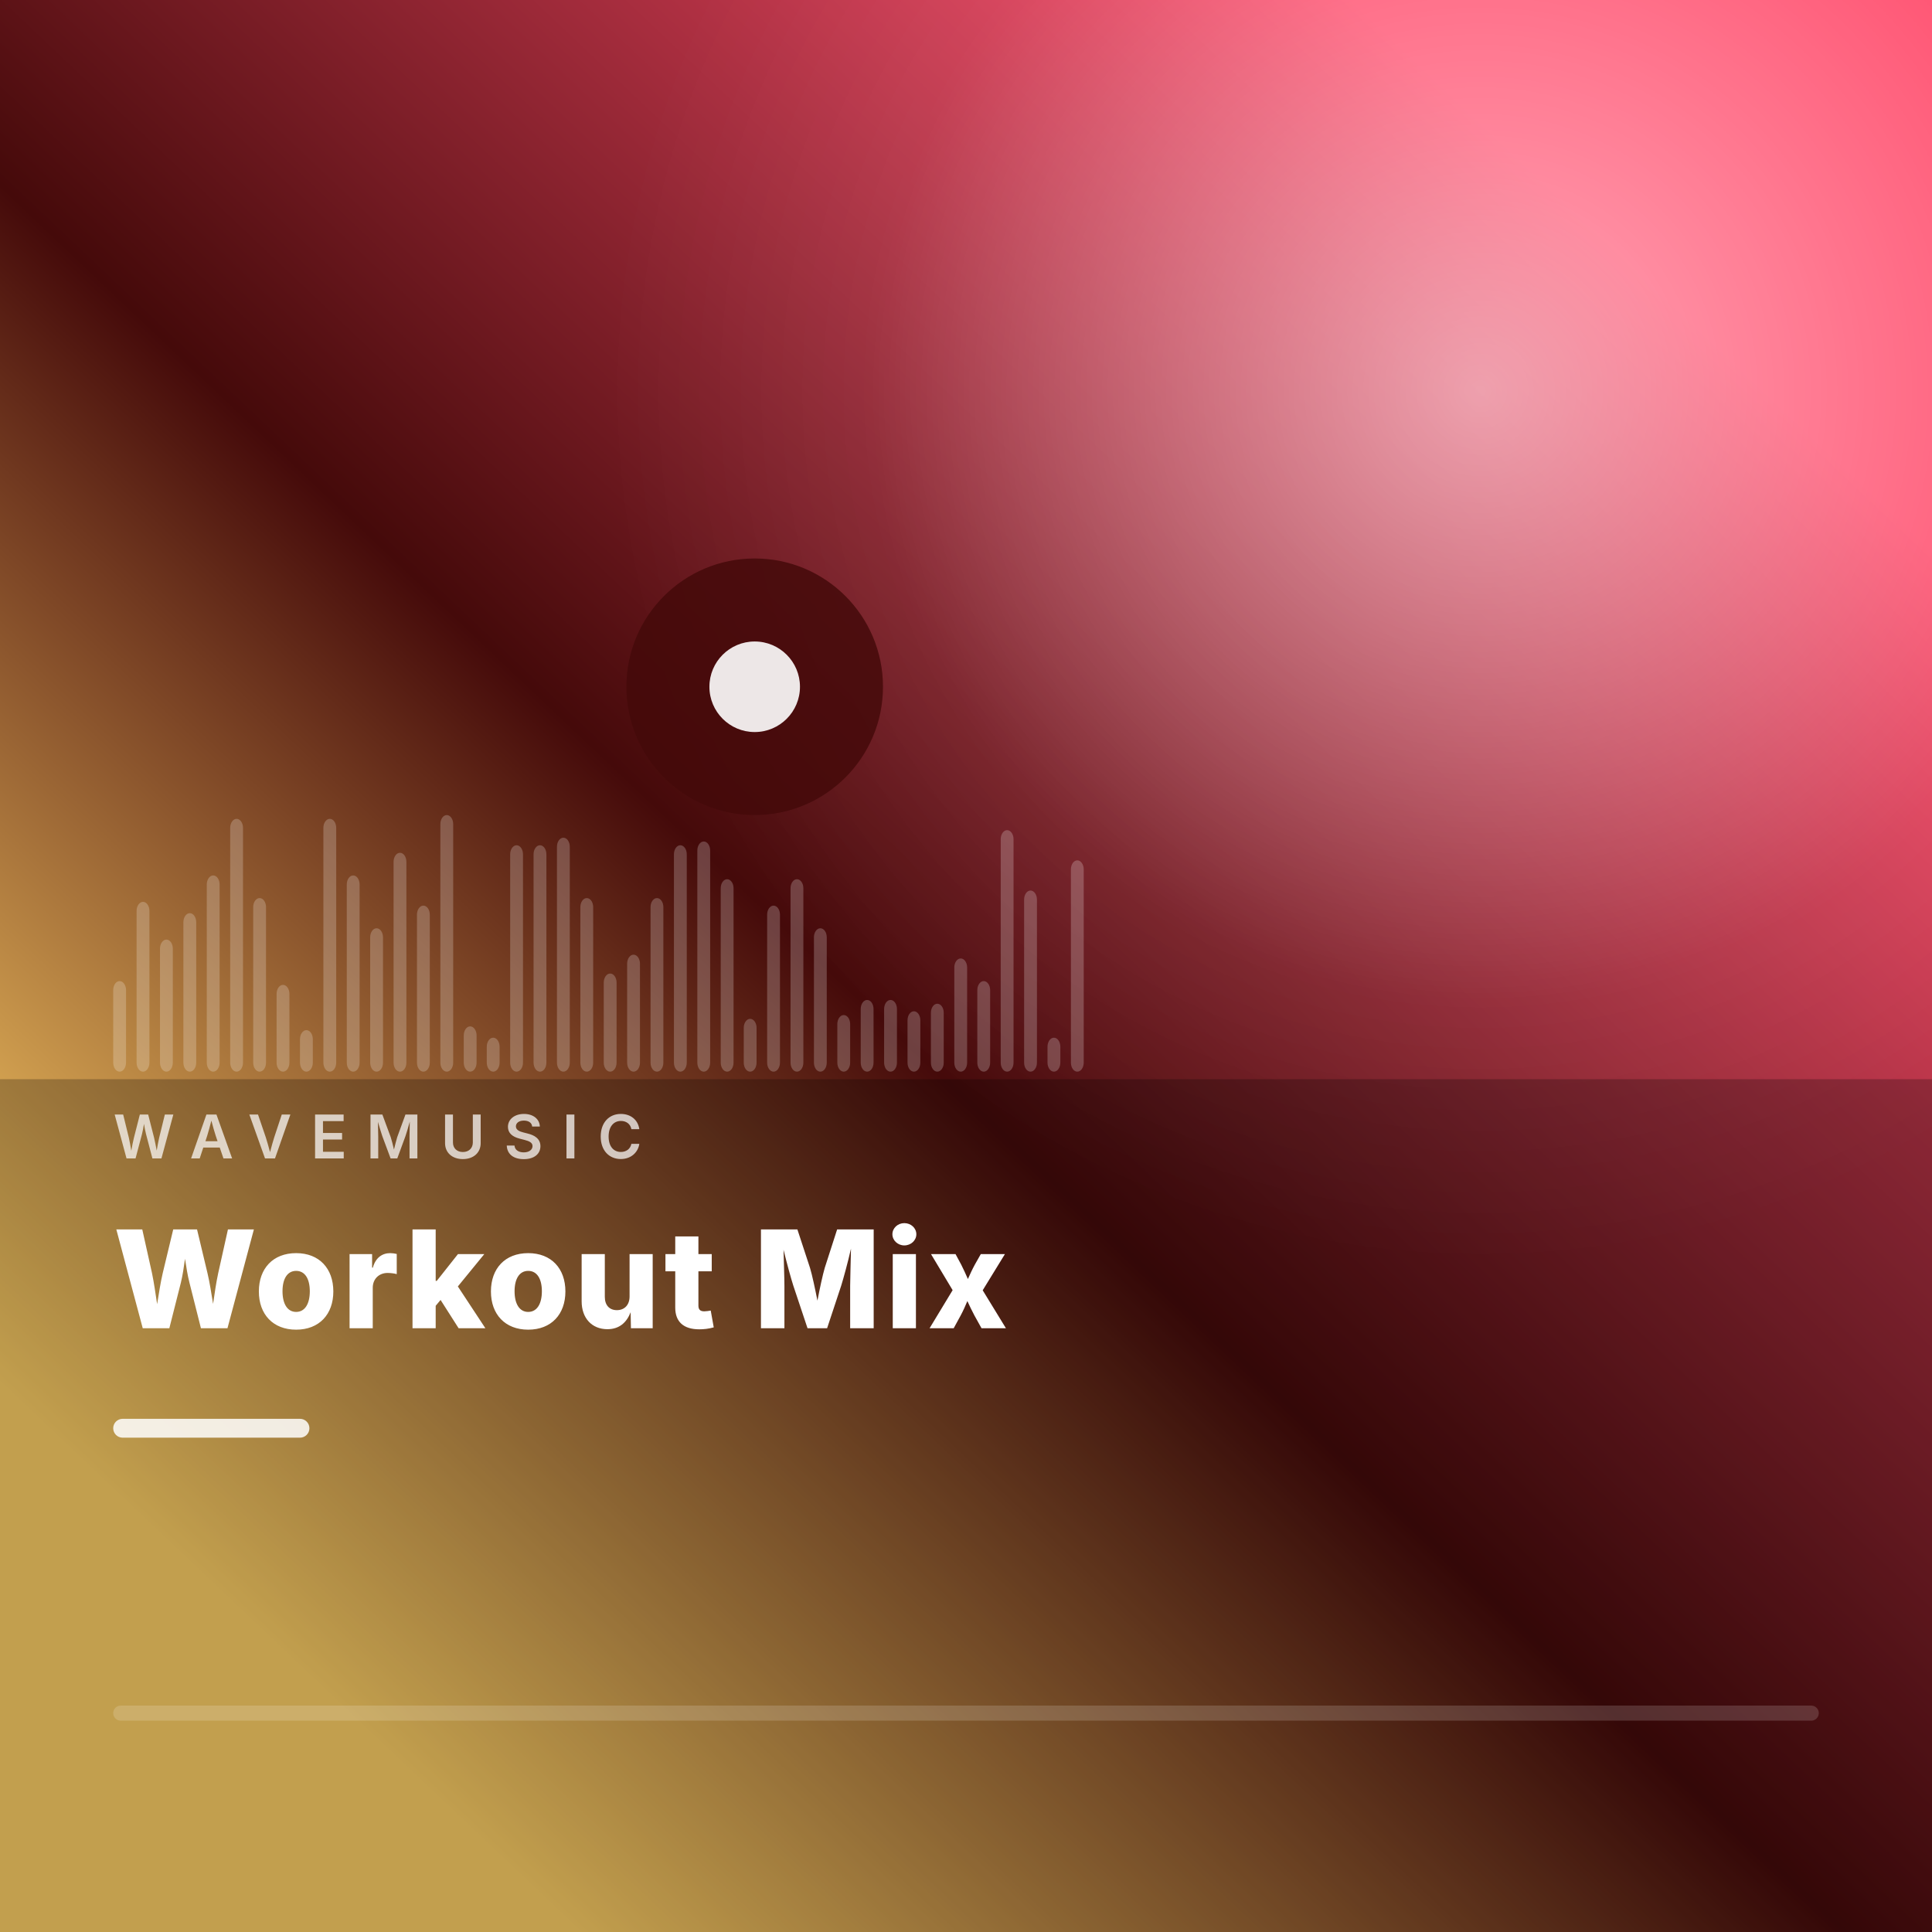
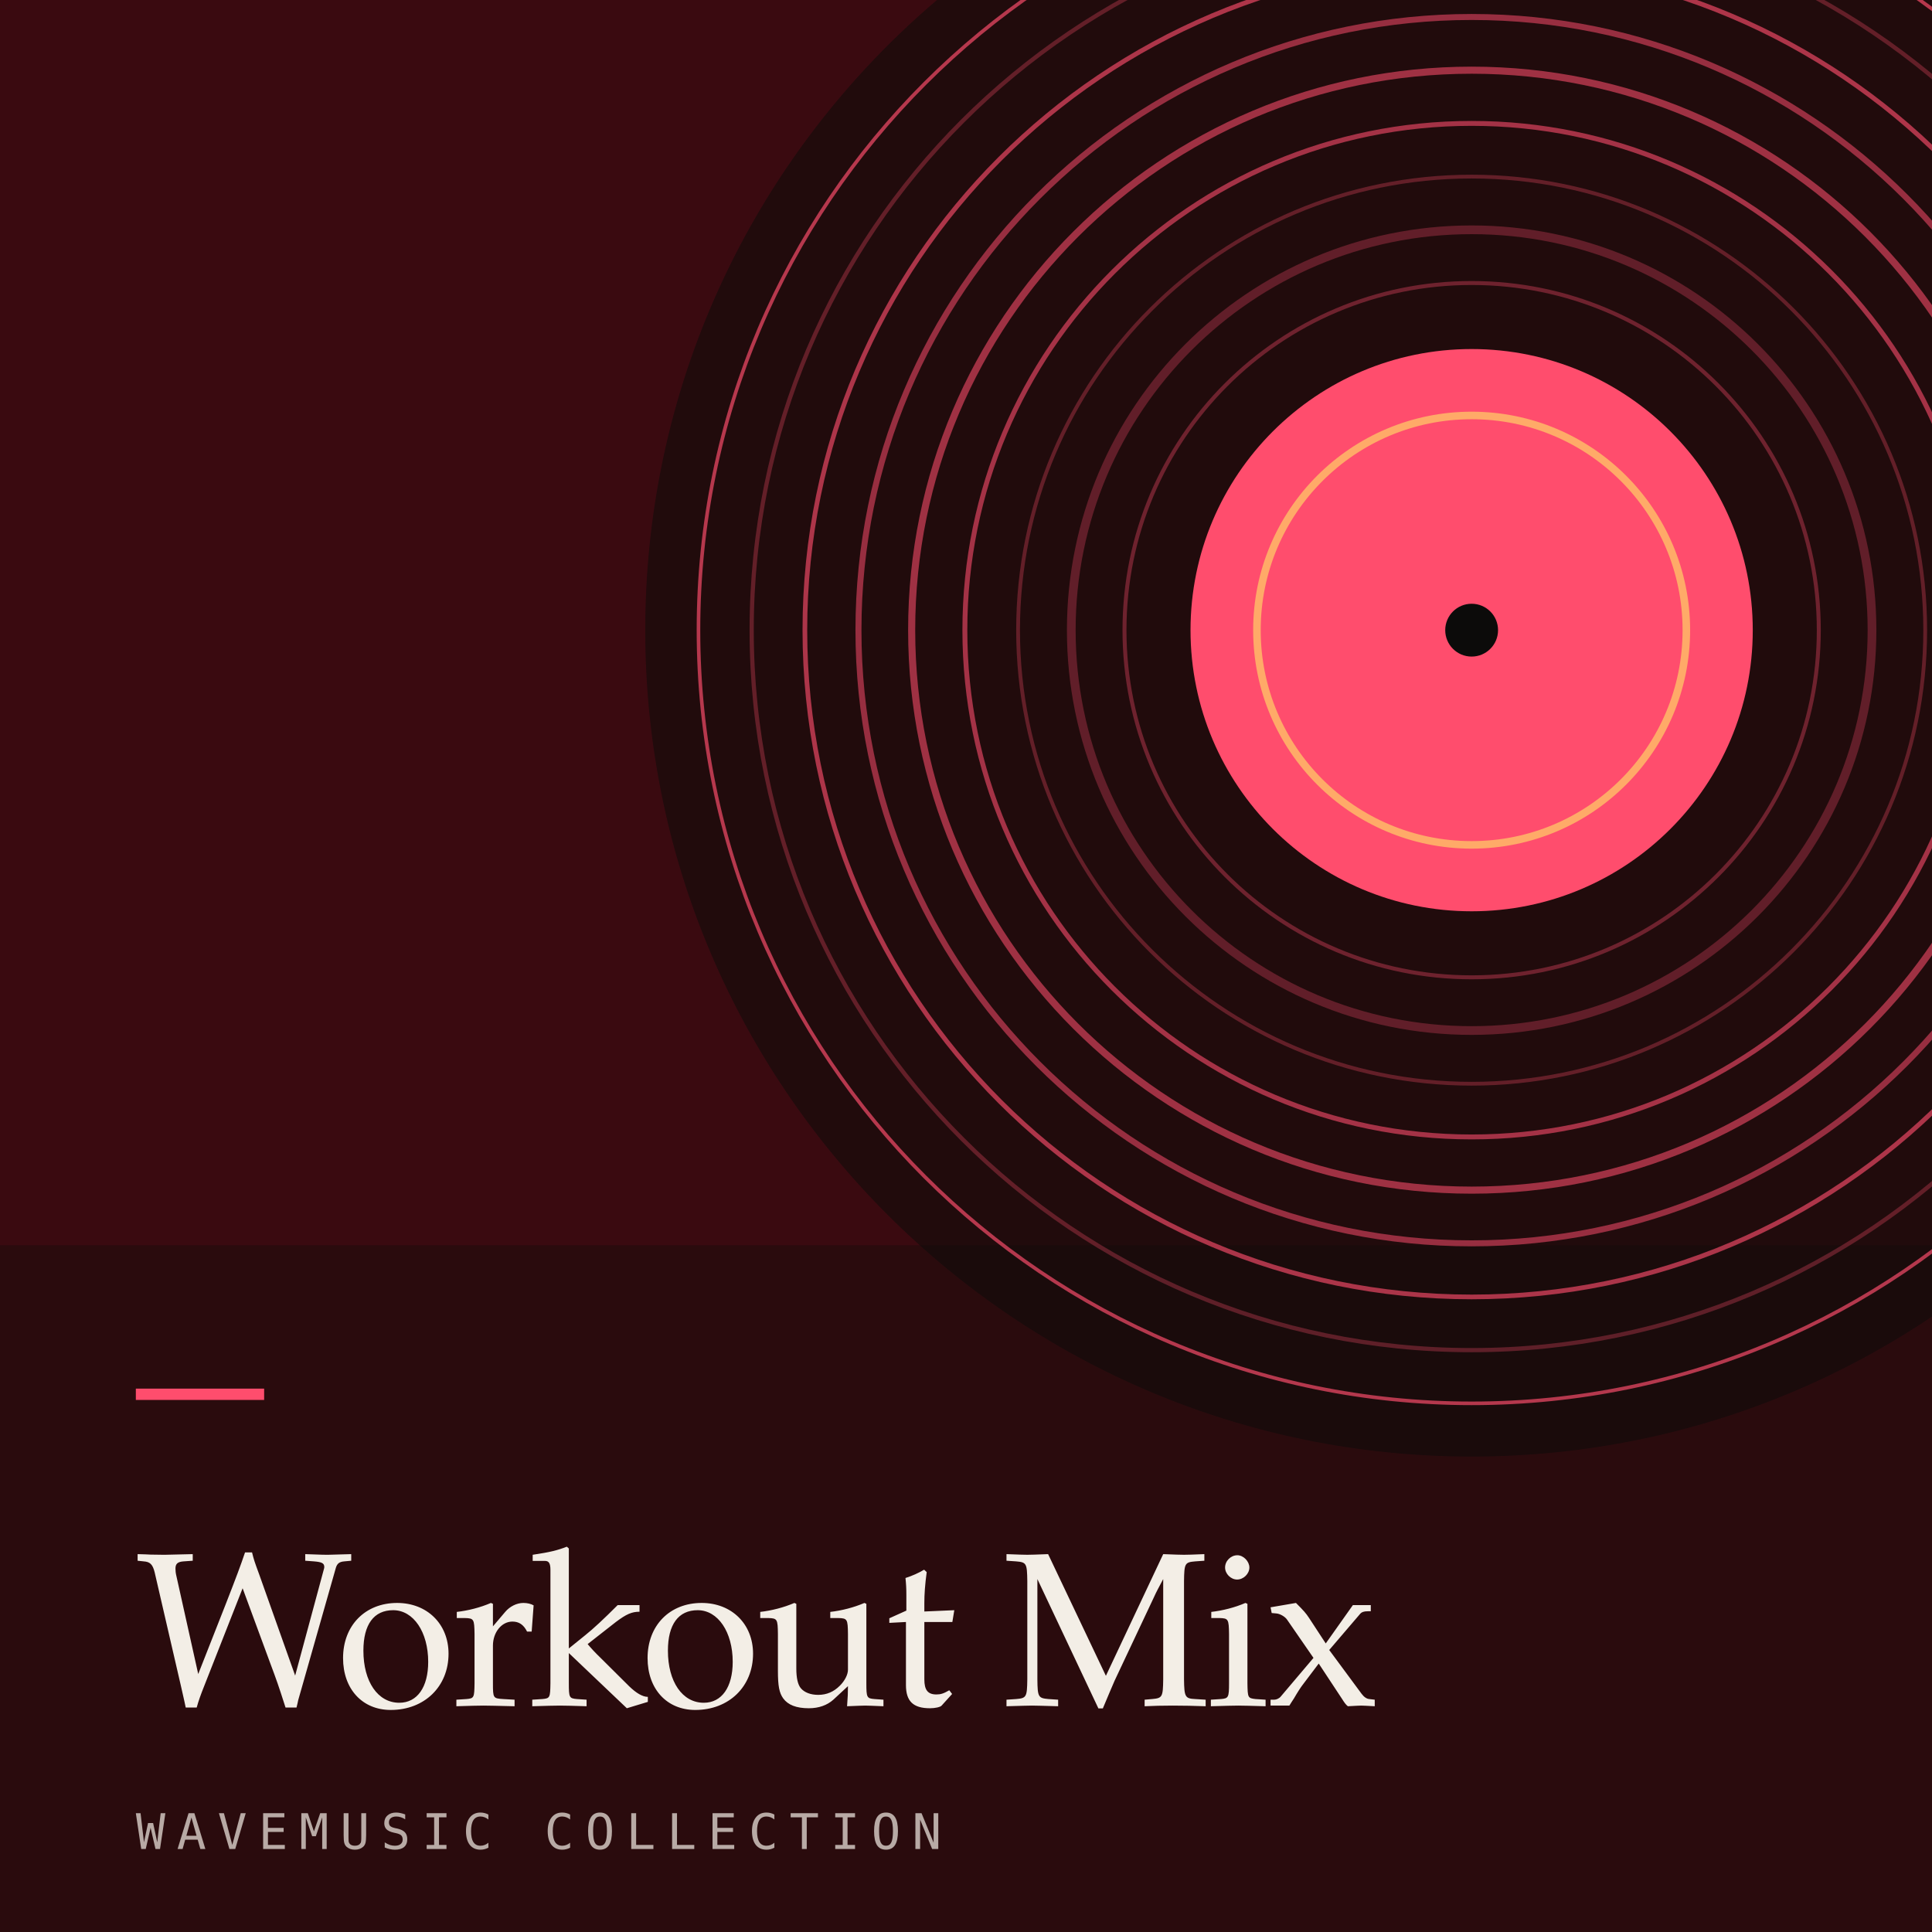
<svg xmlns="http://www.w3.org/2000/svg" viewBox="0 0 512 512" width="512" height="512" role="img" aria-label="Workout Mix">
-   <defs>
-     <linearGradient id="bgp2" gradientTransform="rotate(133 0.5 0.5)">
-       <stop offset="0" stop-color="#ff4d6d" />
-       <stop offset="0.55" stop-color="#450a0a" />
-       <stop offset="1" stop-color="#ffd166" />
-     </linearGradient>
-     <radialGradient id="glowp2" cx="0.5" cy="0.5" r="0.5">
-       <stop offset="0" stop-color="#ffffff" stop-opacity="0.5" />
-       <stop offset="0.7" stop-color="#ffffff" stop-opacity="0.05" />
-       <stop offset="1" stop-color="#ffffff" stop-opacity="0" />
-     </radialGradient>
-   </defs>
-   <rect width="512" height="512" fill="url(#bgp2)" />
-   <circle cx="392" cy="104" r="230" fill="url(#glowp2)" />
-   <g>
-     <circle cx="-51" cy="-21" r="39" fill="none" stroke="#ffffff3d" stroke-width="2" />
-     <circle cx="-28" cy="15" r="-6" fill="none" stroke="#ff4d6d73" stroke-width="5" stroke-dasharray="11 9" />
-     <circle cx="57" cy="-19" r="-39" fill="none" stroke="#ffffff3d" stroke-width="2" />
-     <circle cx="200" cy="182" r="34" fill="#450a0ad9" />
-     <circle cx="200" cy="182" r="12" fill="#ffffff" opacity="0.9" />
-   </g>
-   <g>
-     <rect x="30.0" y="260.0" width="3.40" height="24" rx="2.4" fill="#ffffff" opacity="0.22" />
-     <rect x="36.2" y="239.0" width="3.40" height="45" rx="2.4" fill="#ffffff" opacity="0.22" />
-     <rect x="42.4" y="249.0" width="3.40" height="35" rx="2.4" fill="#ffffff" opacity="0.22" />
-     <rect x="48.6" y="242.0" width="3.40" height="42" rx="2.4" fill="#ffffff" opacity="0.22" />
-     <rect x="54.8" y="232.0" width="3.40" height="52" rx="2.4" fill="#ffffff" opacity="0.22" />
-     <rect x="61.0" y="217.0" width="3.40" height="67" rx="2.4" fill="#ffffff" opacity="0.22" />
-     <rect x="67.1" y="238.0" width="3.40" height="46" rx="2.4" fill="#ffffff" opacity="0.22" />
-     <rect x="73.3" y="261.0" width="3.40" height="23" rx="2.4" fill="#ffffff" opacity="0.22" />
-     <rect x="79.5" y="273.0" width="3.40" height="11" rx="2.4" fill="#ffffff" opacity="0.22" />
-     <rect x="85.7" y="217.0" width="3.40" height="67" rx="2.4" fill="#ffffff" opacity="0.22" />
-     <rect x="91.9" y="232.0" width="3.40" height="52" rx="2.4" fill="#ffffff" opacity="0.22" />
-     <rect x="98.1" y="246.0" width="3.40" height="38" rx="2.4" fill="#ffffff" opacity="0.22" />
-     <rect x="104.3" y="226.0" width="3.40" height="58" rx="2.4" fill="#ffffff" opacity="0.22" />
-     <rect x="110.5" y="240.0" width="3.40" height="44" rx="2.4" fill="#ffffff" opacity="0.22" />
-     <rect x="116.7" y="216.0" width="3.40" height="68" rx="2.4" fill="#ffffff" opacity="0.22" />
-     <rect x="122.9" y="272.0" width="3.40" height="12" rx="2.4" fill="#ffffff" opacity="0.22" />
-     <rect x="129.0" y="275.0" width="3.40" height="9" rx="2.4" fill="#ffffff" opacity="0.22" />
-     <rect x="135.2" y="224.0" width="3.40" height="60" rx="2.4" fill="#ffffff" opacity="0.22" />
-     <rect x="141.4" y="224.0" width="3.40" height="60" rx="2.4" fill="#ffffff" opacity="0.22" />
-     <rect x="147.6" y="222.0" width="3.40" height="62" rx="2.4" fill="#ffffff" opacity="0.22" />
-     <rect x="153.8" y="238.0" width="3.40" height="46" rx="2.4" fill="#ffffff" opacity="0.22" />
-     <rect x="160.0" y="258.0" width="3.40" height="26" rx="2.4" fill="#ffffff" opacity="0.22" />
-     <rect x="166.2" y="253.0" width="3.40" height="31" rx="2.4" fill="#ffffff" opacity="0.22" />
-     <rect x="172.4" y="238.0" width="3.40" height="46" rx="2.4" fill="#ffffff" opacity="0.22" />
-     <rect x="178.6" y="224.0" width="3.40" height="60" rx="2.4" fill="#ffffff" opacity="0.22" />
-     <rect x="184.8" y="223.0" width="3.40" height="61" rx="2.4" fill="#ffffff" opacity="0.22" />
-     <rect x="191.0" y="233.0" width="3.40" height="51" rx="2.4" fill="#ffffff" opacity="0.22" />
-     <rect x="197.1" y="270.0" width="3.40" height="14" rx="2.4" fill="#ffffff" opacity="0.22" />
-     <rect x="203.3" y="240.0" width="3.40" height="44" rx="2.4" fill="#ffffff" opacity="0.22" />
-     <rect x="209.5" y="233.0" width="3.40" height="51" rx="2.4" fill="#ffffff" opacity="0.22" />
-     <rect x="215.7" y="246.0" width="3.40" height="38" rx="2.4" fill="#ffffff" opacity="0.22" />
-     <rect x="221.9" y="269.0" width="3.40" height="15" rx="2.4" fill="#ffffff" opacity="0.22" />
-     <rect x="228.1" y="265.0" width="3.40" height="19" rx="2.4" fill="#ffffff" opacity="0.22" />
-     <rect x="234.3" y="265.0" width="3.40" height="19" rx="2.4" fill="#ffffff" opacity="0.22" />
-     <rect x="240.5" y="268.0" width="3.40" height="16" rx="2.4" fill="#ffffff" opacity="0.22" />
-     <rect x="246.7" y="266.0" width="3.40" height="18" rx="2.4" fill="#ffffff" opacity="0.22" />
-     <rect x="252.9" y="254.0" width="3.40" height="30" rx="2.4" fill="#ffffff" opacity="0.22" />
-     <rect x="259.0" y="260.0" width="3.40" height="24" rx="2.4" fill="#ffffff" opacity="0.22" />
-     <rect x="265.2" y="220.0" width="3.40" height="64" rx="2.4" fill="#ffffff" opacity="0.22" />
-     <rect x="271.4" y="236.0" width="3.40" height="48" rx="2.4" fill="#ffffff" opacity="0.22" />
-     <rect x="277.6" y="275.0" width="3.40" height="9" rx="2.4" fill="#ffffff" opacity="0.22" />
-     <rect x="283.8" y="228.0" width="3.40" height="56" rx="2.4" fill="#ffffff" opacity="0.22" />
-   </g>
-   <rect y="286" width="512" height="226" fill="#000000" opacity="0.24" />
-   <text x="30" y="352" font-family="Inter, 'Segoe UI', Arial, sans-serif" font-size="36" font-weight="800" letter-spacing="1" fill="#ffffff">Workout Mix</text>
-   <text x="30" y="307" font-family="Inter, 'Segoe UI', Arial, sans-serif" font-size="16" font-weight="600" letter-spacing="5" fill="#ffffff" opacity="0.72">WAVEMUSIC</text>
-   <rect x="30" y="376" width="52" height="5" rx="2.5" fill="#ffffff" opacity="0.85" />
-   <rect x="30" y="452" width="452" height="4" rx="2" fill="#ffffff" opacity="0.16" />
+   <rect width="512" height="512" fill="#3a0a10" />
+   <rect y="330" width="512" height="182" fill="#0c0b0a" opacity="0.35" />
+   <circle cx="390" cy="167" r="219" fill="#0c0b0a" opacity="0.55" />
+   <circle cx="390" cy="167" r="92.0" fill="none" stroke="#ff4d6d" stroke-width="1.05" opacity="0.35" />
+   <circle cx="390" cy="167" r="106.1" fill="none" stroke="#ff4d6d" stroke-width="2.31" opacity="0.29" />
+   <circle cx="390" cy="167" r="120.2" fill="none" stroke="#ff4d6d" stroke-width="1.00" opacity="0.30" />
+   <circle cx="390" cy="167" r="134.3" fill="none" stroke="#ff4d6d" stroke-width="1.30" opacity="0.59" />
+   <circle cx="390" cy="167" r="148.4" fill="none" stroke="#ff4d6d" stroke-width="1.88" opacity="0.57" />
+   <circle cx="390" cy="167" r="162.5" fill="none" stroke="#ff4d6d" stroke-width="1.59" opacity="0.53" />
+   <circle cx="390" cy="167" r="176.7" fill="none" stroke="#ff4d6d" stroke-width="1.24" opacity="0.63" />
+   <circle cx="390" cy="167" r="190.8" fill="none" stroke="#ff4d6d" stroke-width="1.11" opacity="0.30" />
+   <circle cx="390" cy="167" r="204.9" fill="none" stroke="#ff4d6d" stroke-width="0.95" opacity="0.67" />
+   <circle cx="390" cy="167" r="74.5" fill="#ff4d6d" />
+   <circle cx="390" cy="167" r="56.9" fill="none" stroke="#ffd166" stroke-width="2" opacity="0.7" />
+   <circle cx="390" cy="167" r="7" fill="#0c0b0a" />
+   <rect x="36" y="368" width="34" height="3" fill="#ff4d6d" />
+   <text x="36" y="490" font-family="Consolas, Menlo, monospace" font-size="13" letter-spacing="3" fill="#f3eee6" opacity="0.7">WAVEMUSIC COLLECTION</text>
+   <text x="36" y="452" font-family="Iowan Old Style, Palatino Linotype, Palatino, Georgia, serif" font-size="58" fill="#f3eee6" letter-spacing="-1">Workout Mix</text>
</svg>
